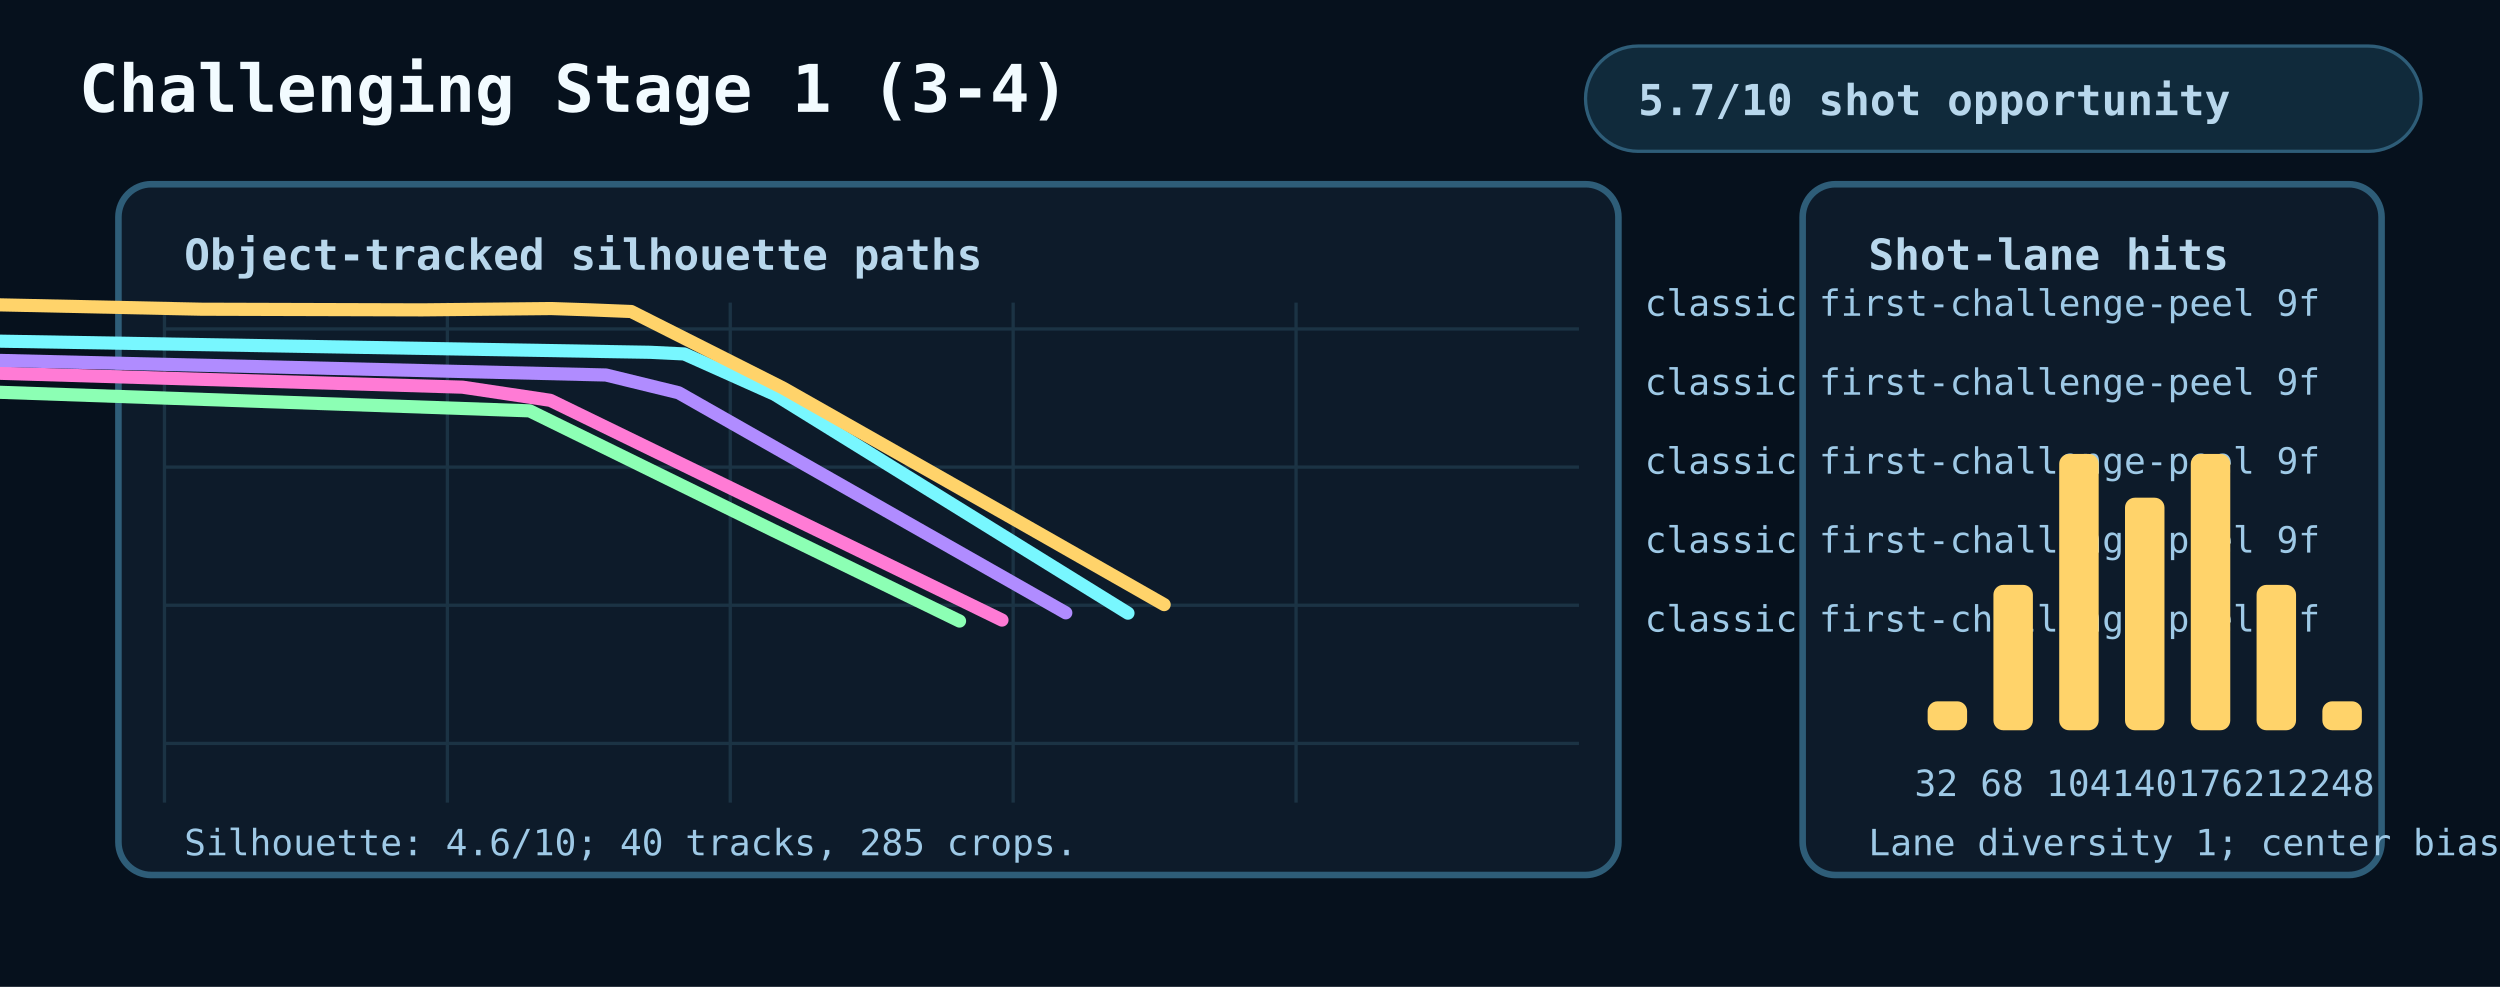
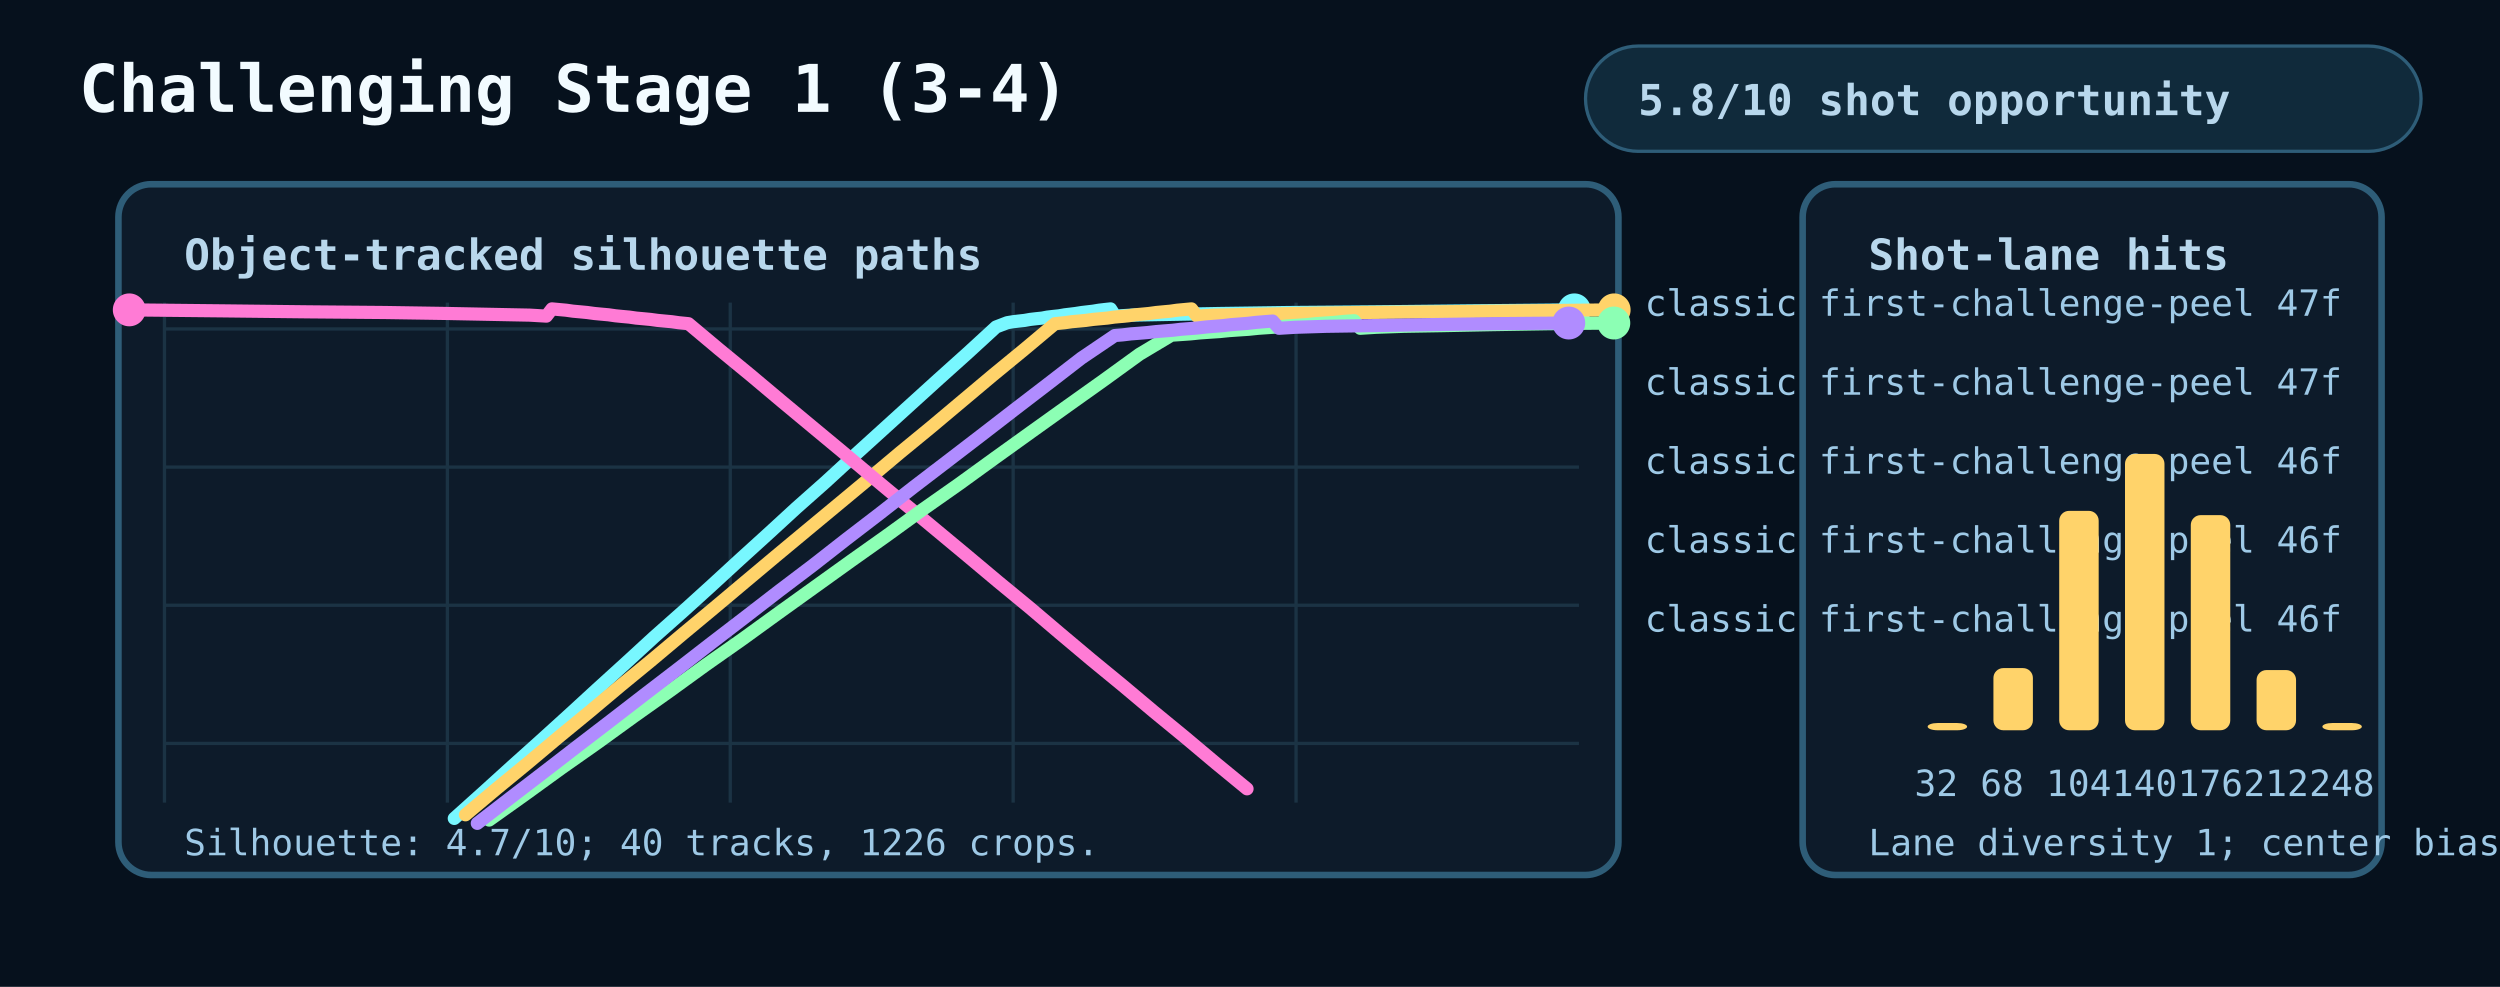
<svg xmlns="http://www.w3.org/2000/svg" width="760" height="300" viewBox="0 0 760 300" role="img" aria-labelledby="title desc">
  <style>
    .bg{fill:#06111d}.panel{fill:#0d1b2a;stroke:#2e5d78;stroke-width:2}.grid{stroke:#1b3344;stroke-width:1}.text{fill:#f2fbff;font:700 20px ui-monospace,Menlo,monospace}.small{fill:#b8d7ec;font:700 13px ui-monospace,Menlo,monospace}.tiny{fill:#9ec9e6;font:11px ui-monospace,Menlo,monospace}.pill{fill:#102a3b;stroke:#2e5d78}
  </style>
  <rect class="bg" x="0" y="0" width="760" height="300" />
  <text class="text" x="24" y="34">Challenging Stage 1 (3-4)</text>
  <rect class="pill" x="482" y="14" width="254" height="32" rx="16" />
-   <text class="small" x="498" y="35">5.7/10 shot opportunity</text>
+   <text class="small" x="498" y="35">5.8/10 shot opportunity</text>
  <rect class="panel" x="36" y="56" width="456" height="210" rx="10" />
  <rect class="panel" x="548" y="56" width="176" height="210" rx="10" />
  <text class="small" x="56" y="82">Object-tracked silhouette paths</text>
  <text class="small" x="568" y="82">Shot-lane hits</text>
  <line class="grid" x1="50" y1="92" x2="50" y2="244" />
  <line class="grid" x1="136" y1="92" x2="136" y2="244" />
  <line class="grid" x1="222" y1="92" x2="222" y2="244" />
  <line class="grid" x1="308" y1="92" x2="308" y2="244" />
  <line class="grid" x1="394" y1="92" x2="394" y2="244" />
  <line class="grid" x1="50" y1="100" x2="480" y2="100" />
  <line class="grid" x1="50" y1="142" x2="480" y2="142" />
  <line class="grid" x1="50" y1="184" x2="480" y2="184" />
  <line class="grid" x1="50" y1="226" x2="480" y2="226" />
-   <polyline points="-36,103.1 -36,103.1 -36,103.1 -36,103.1 197.7,107.1 208,107.6 235.5,119.9 298.8,159.1 342.9,186.4" fill="none" stroke="#78f7ff" stroke-width="4" stroke-linecap="round" stroke-linejoin="round" />
-   <circle cx="-36" cy="103.1" r="5" fill="#78f7ff" />
-   <text class="tiny" x="500" y="96" fill="#78f7ff">classic first-challenge-peel 9f</text>
-   <polyline points="-36,91.9 61.2,94 128.3,94.2 167.6,93.8 179.5,94.2 191.9,94.7 238.1,118 306.5,156.8 353.9,183.8" fill="none" stroke="#ffd36a" stroke-width="4" stroke-linecap="round" stroke-linejoin="round" />
-   <circle cx="-36" cy="91.9" r="5" fill="#ffd36a" />
-   <text class="tiny" x="500" y="120" fill="#ffd36a">classic first-challenge-peel 9f</text>
-   <polyline points="-36,112.4 -36,112.4 -36,112.4 -36,112.4 -36,112.4 140.6,117.7 167.3,121.7 248.3,161.1 304.6,188.5" fill="none" stroke="#ff7bd5" stroke-width="4" stroke-linecap="round" stroke-linejoin="round" />
-   <circle cx="-36" cy="112.4" r="5" fill="#ff7bd5" />
-   <text class="tiny" x="500" y="144" fill="#ff7bd5">classic first-challenge-peel 9f</text>
-   <polyline points="-36,118 -36,118 -36,118 -36,118 -36,118 -36,118 161,124.9 235.2,161.3 291.7,188.8" fill="none" stroke="#8cffb4" stroke-width="4" stroke-linecap="round" stroke-linejoin="round" />
-   <circle cx="-36" cy="118" r="5" fill="#8cffb4" />
-   <text class="tiny" x="500" y="168" fill="#8cffb4">classic first-challenge-peel 9f</text>
-   <polyline points="-36,108.7 -36,108.7 -36,108.7 -36,108.7 -36,108.7 184.2,114 206.3,119.4 275.6,158.8 324,186.3" fill="none" stroke="#b08cff" stroke-width="4" stroke-linecap="round" stroke-linejoin="round" />
-   <circle cx="-36" cy="108.7" r="5" fill="#b08cff" />
-   <text class="tiny" x="500" y="192" fill="#b08cff">classic first-challenge-peel 9f</text>
-   <rect x="586" y="213.2" width="12" height="8.8" rx="3" fill="#ffd36a" />
+   <polyline points="478.6,94.2 446.5,94.5 417.3,94.8 391.8,95 370.8,95.3 354.7,95.6 343.9,95.8 339,96.1 337.6,93.9 335.8,94.1 334.1,94.3 332.3,94.6 330.6,94.8 328.9,95 327,95.3 325.4,95.5 323.7,95.7 322,96 320.1,96.2 318.4,96.4 316.8,96.7 314.9,96.9 313.2,97.1 311.5,97.4 309.7,97.6 308,97.8 306.2,98.1 302.8,99.4 294.2,107.3 285.4,115.2 276.8,123 268.1,130.9 259.5,138.7 250.9,146.6 242.1,154.4 233.5,162.3 224.8,170.2 216.2,178.1 207.6,185.9 198.8,193.7 190.2,201.6 181.5,209.5 172.9,217.4 164.3,225.2 155.5,233.1 146.9,240.9 138.1,248.8" fill="none" stroke="#78f7ff" stroke-width="4" stroke-linecap="round" stroke-linejoin="round" />
+   <circle cx="478.6" cy="94.2" r="5" fill="#78f7ff" />
+   <text class="tiny" x="500" y="96" fill="#78f7ff">classic first-challenge-peel 47f</text>
+   <polyline points="490.7,94.2 462.2,94.5 436.1,94.8 413,95 393.8,95.3 379.1,95.6 369,95.8 363.9,96.1 362.2,93.9 360.1,94.1 357.9,94.3 355.8,94.6 353.6,94.8 351.5,95 349.3,95.3 347.2,95.5 345,95.7 343,96 340.9,96.2 338.7,96.4 336.6,96.7 334.4,96.9 332.3,97.1 330.1,97.4 328,97.6 325.8,97.8 323.7,98.1 320.7,98.4 311.4,106.2 301.9,114 292.5,121.9 283.1,129.8 273.6,137.6 264.2,145.5 254.7,153.4 245.3,161.2 235.8,169.1 226.5,176.9 217.1,184.8 207.6,192.7 198.2,200.6 188.7,208.4 179.3,216.3 169.8,224.1 160.4,232 150.9,239.8 141.5,247.7" fill="none" stroke="#ffd36a" stroke-width="4" stroke-linecap="round" stroke-linejoin="round" />
+   <circle cx="490.7" cy="94.2" r="5" fill="#ffd36a" />
+   <text class="tiny" x="500" y="120" fill="#ffd36a">classic first-challenge-peel 47f</text>
+   <polyline points="39.3,94.2 67.8,94.5 93.9,94.8 117,95 136.2,95.3 151.1,95.6 161,95.8 166.1,96.1 167.8,93.9 169.9,94.1 172.1,94.3 174.2,94.6 176.4,94.8 178.5,95 180.7,95.3 182.8,95.5 185,95.7 187.1,96 189.1,96.2 191.3,96.4 193.4,96.7 195.6,96.9 197.7,97.1 199.9,97.4 202,97.6 204.2,97.8 206.3,98.1 209.3,98.4 218.6,106.2 228.1,114 237.5,121.9 247,129.8 256.4,137.6 265.8,145.5 275.3,153.4 284.7,161.2 294.2,169.1 303.5,176.9 313.1,184.8 322.4,192.7 331.8,200.6 341.3,208.4 350.7,216.3 360.2,224.1 369.6,232 379.1,239.8" fill="none" stroke="#ff7bd5" stroke-width="4" stroke-linecap="round" stroke-linejoin="round" />
+   <circle cx="39.3" cy="94.2" r="5" fill="#ff7bd5" />
+   <text class="tiny" x="500" y="144" fill="#ff7bd5">classic first-challenge-peel 46f</text>
+   <polyline points="490.6,98.2 470.9,98.4 453.3,98.7 438.4,99 426.7,99.2 418.3,99.5 413.5,99.8 411.7,97.5 408.7,97.7 405.8,98 402.9,98.2 400,98.4 397.1,98.7 394.2,98.9 391.2,99.1 388.3,99.4 385.4,99.6 382.5,99.8 379.6,100.1 376.6,100.3 373.7,100.5 370.7,100.8 367.7,101 364.8,101.2 361.9,101.5 359,101.7 356.1,101.9 346.4,107.7 335.5,115.6 324.4,123.5 313.5,131.3 302.5,139.2 291.6,147.1 280.5,154.9 269.6,162.8 258.6,170.6 247.6,178.5 236.6,186.4 225.7,194.3 214.6,202.1 203.7,210 192.7,217.8 181.8,225.7 170.7,233.5 159.8,241.4 148.7,249.3" fill="none" stroke="#8cffb4" stroke-width="4" stroke-linecap="round" stroke-linejoin="round" />
+   <circle cx="490.6" cy="98.2" r="5" fill="#8cffb4" />
+   <text class="tiny" x="500" y="168" fill="#8cffb4">classic first-challenge-peel 46f</text>
+   <polyline points="476.9,98.2 453.9,98.4 433.6,98.7 416.4,99 403.1,99.2 393.7,99.5 388.8,99.8 386.9,97.6 384.3,97.8 381.9,98 379.3,98.3 376.8,98.5 374.2,98.7 371.7,99 369.1,99.2 366.7,99.4 364.1,99.7 361.6,99.9 359,100.1 356.5,100.4 353.9,100.6 351.5,100.8 348.8,101.1 346.4,101.3 343.8,101.5 341.3,101.8 338.9,102 328.7,108.9 318.6,116.7 308.3,124.6 298.2,132.4 287.9,140.3 277.7,148.1 267.6,156 257.3,163.9 247.2,171.8 236.9,179.6 226.8,187.4 216.5,195.3 206.3,203.2 196,211.1 185.9,218.9 175.6,226.8 165.5,234.6 155.2,242.5 145.1,250.3" fill="none" stroke="#b08cff" stroke-width="4" stroke-linecap="round" stroke-linejoin="round" />
+   <circle cx="476.9" cy="98.2" r="5" fill="#b08cff" />
+   <text class="tiny" x="500" y="192" fill="#b08cff">classic first-challenge-peel 46f</text>
+   <rect x="586" y="219.8" width="12" height="2.2" rx="3" fill="#ffd36a" />
  <text class="tiny" x="582" y="242">32</text>
-   <rect x="606" y="177.8" width="12" height="44.2" rx="3" fill="#ffd36a" />
+   <rect x="606" y="203.1" width="12" height="18.9" rx="3" fill="#ffd36a" />
  <text class="tiny" x="602" y="242">68</text>
-   <rect x="626" y="138" width="12" height="84" rx="3" fill="#ffd36a" />
+   <rect x="626" y="155.3" width="12" height="66.7" rx="3" fill="#ffd36a" />
  <text class="tiny" x="622" y="242">104</text>
-   <rect x="646" y="151.3" width="12" height="70.7" rx="3" fill="#ffd36a" />
+   <rect x="646" y="138" width="12" height="84" rx="3" fill="#ffd36a" />
  <text class="tiny" x="642" y="242">140</text>
-   <rect x="666" y="138" width="12" height="84" rx="3" fill="#ffd36a" />
+   <rect x="666" y="156.6" width="12" height="65.4" rx="3" fill="#ffd36a" />
  <text class="tiny" x="662" y="242">176</text>
-   <rect x="686" y="177.8" width="12" height="44.2" rx="3" fill="#ffd36a" />
+   <rect x="686" y="203.7" width="12" height="18.3" rx="3" fill="#ffd36a" />
  <text class="tiny" x="682" y="242">212</text>
-   <rect x="706" y="213.2" width="12" height="8.8" rx="3" fill="#ffd36a" />
+   <rect x="706" y="219.8" width="12" height="2.2" rx="3" fill="#ffd36a" />
  <text class="tiny" x="702" y="242">248</text>
-   <text class="tiny" x="56" y="260">Silhouette: 4.6/10; 40 tracks, 285 crops.</text>
-   <text class="tiny" x="568" y="260">Lane diversity 1; center bias 0.205.</text>
+   <text class="tiny" x="56" y="260">Silhouette: 4.7/10; 40 tracks, 1226 crops.</text>
+   <text class="tiny" x="568" y="260">Lane diversity 1; center bias 0.326.</text>
</svg>
